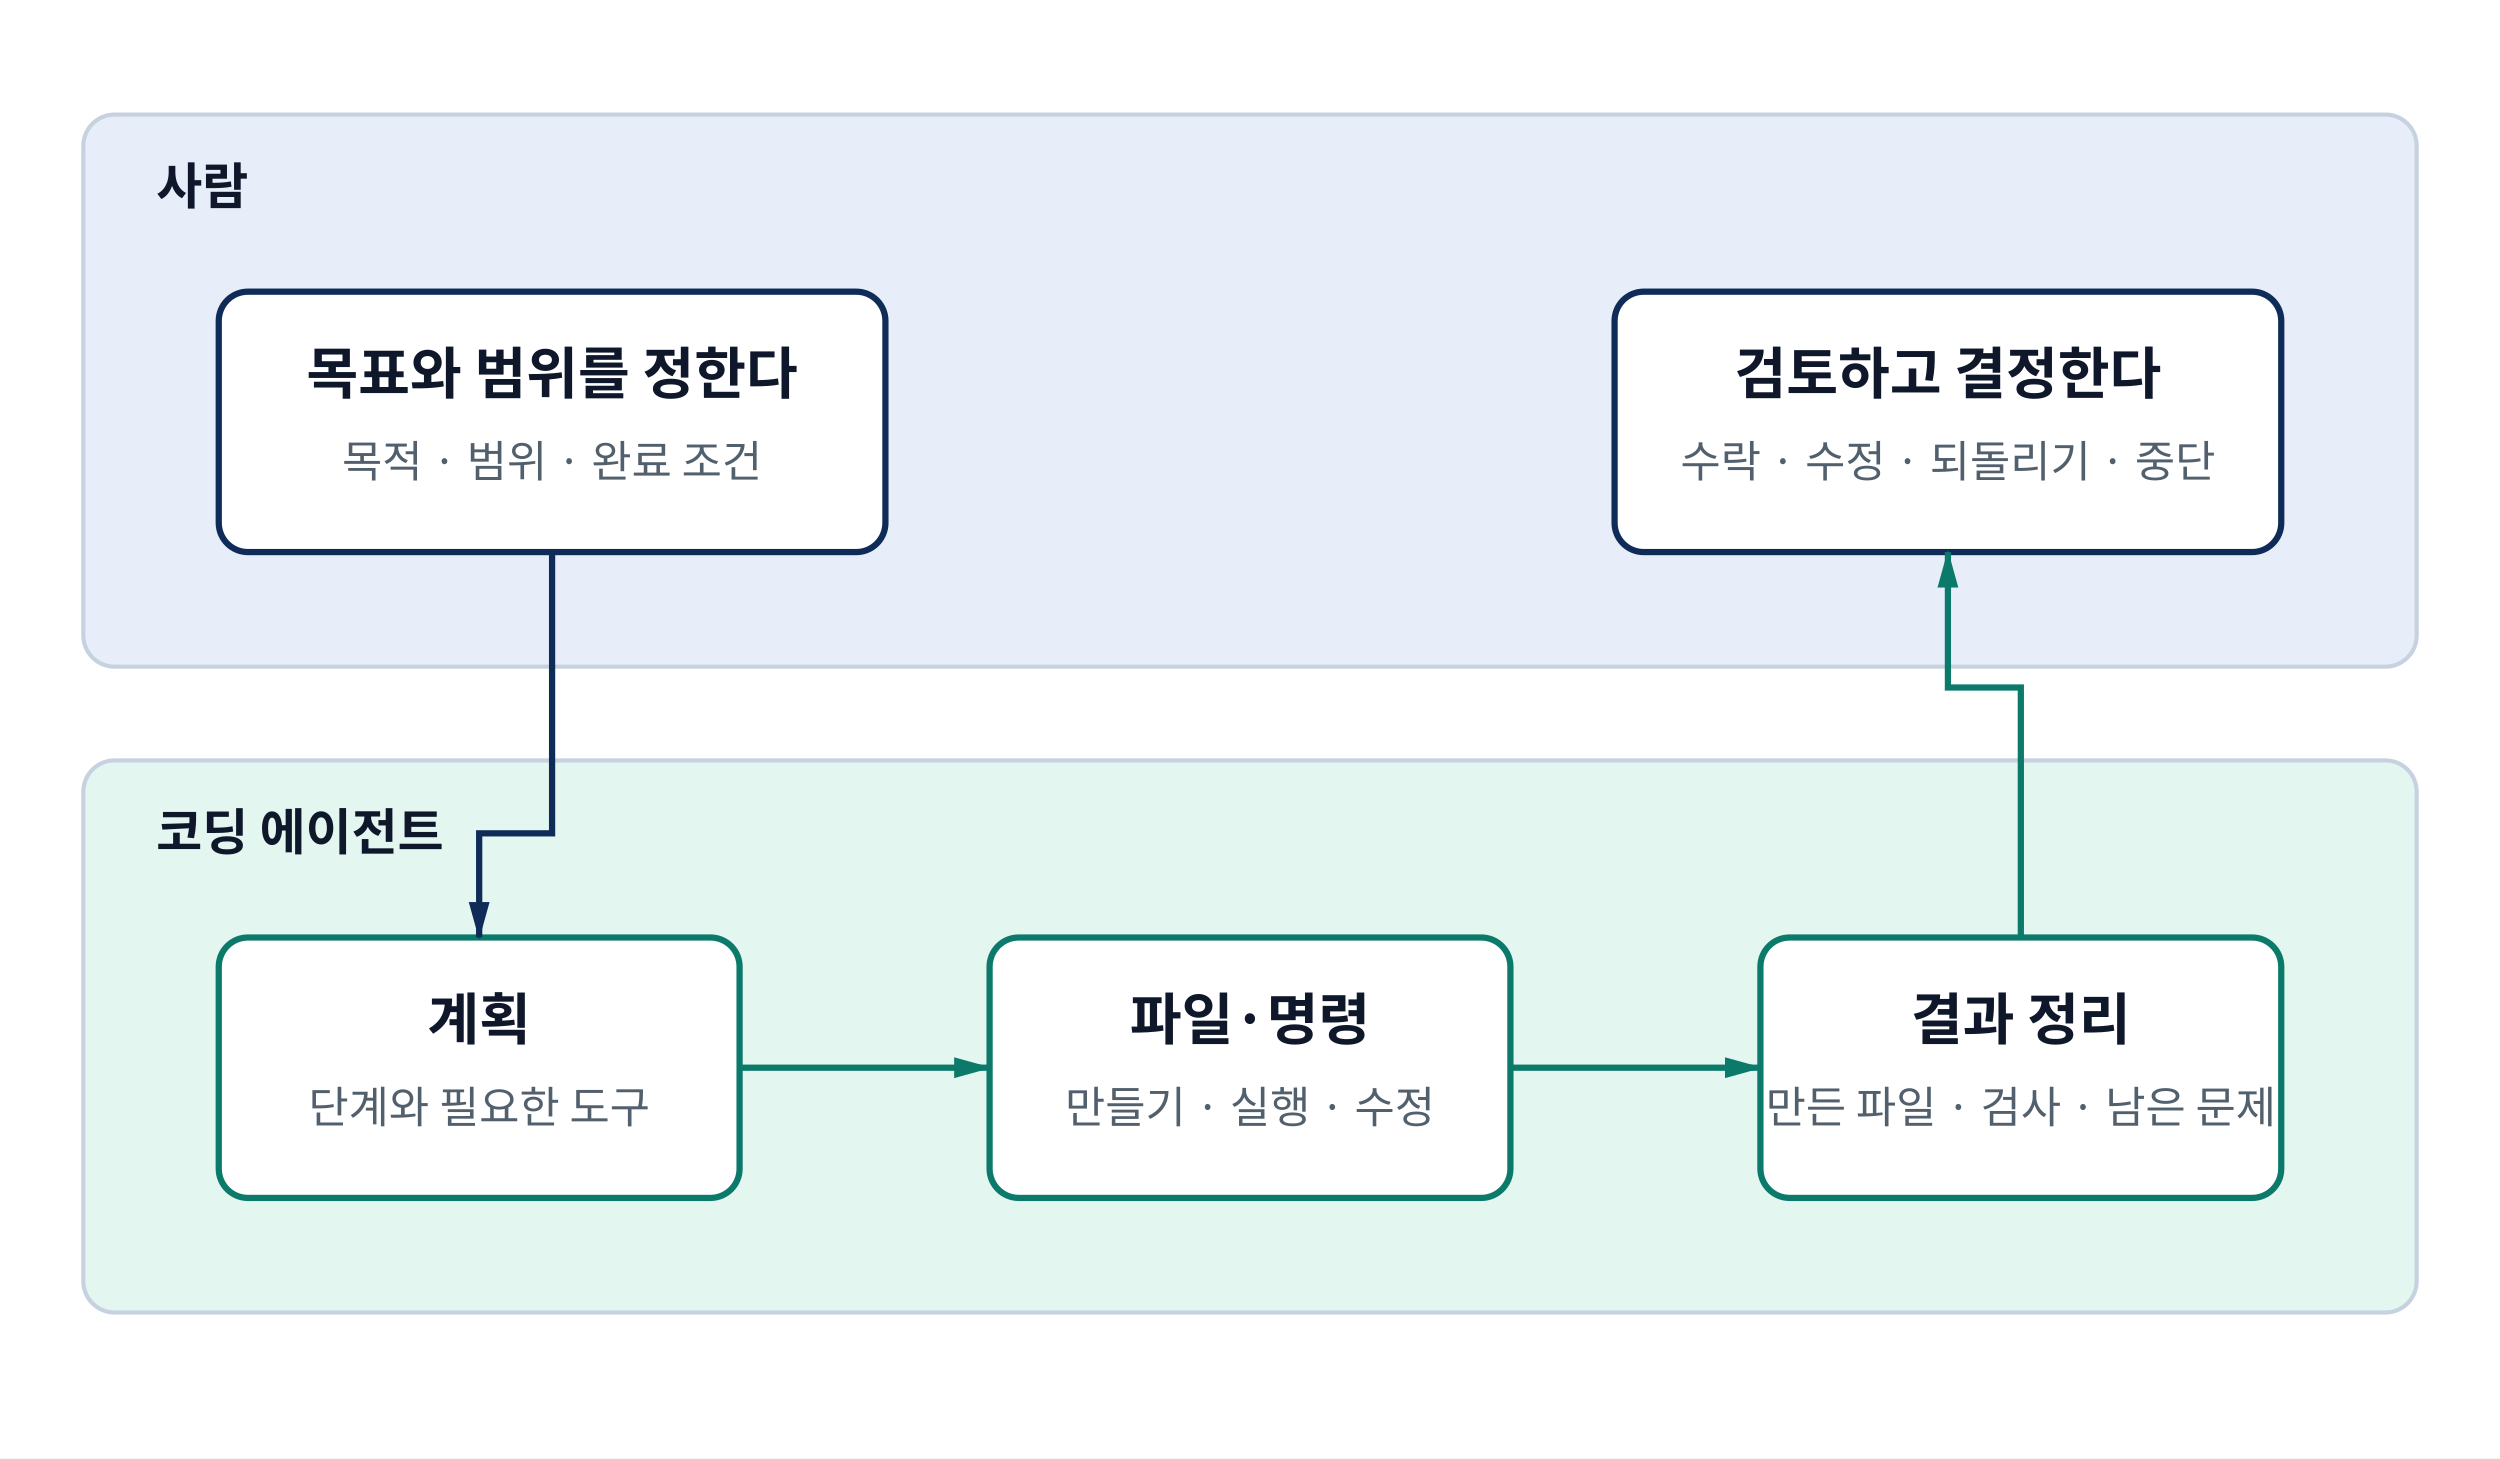
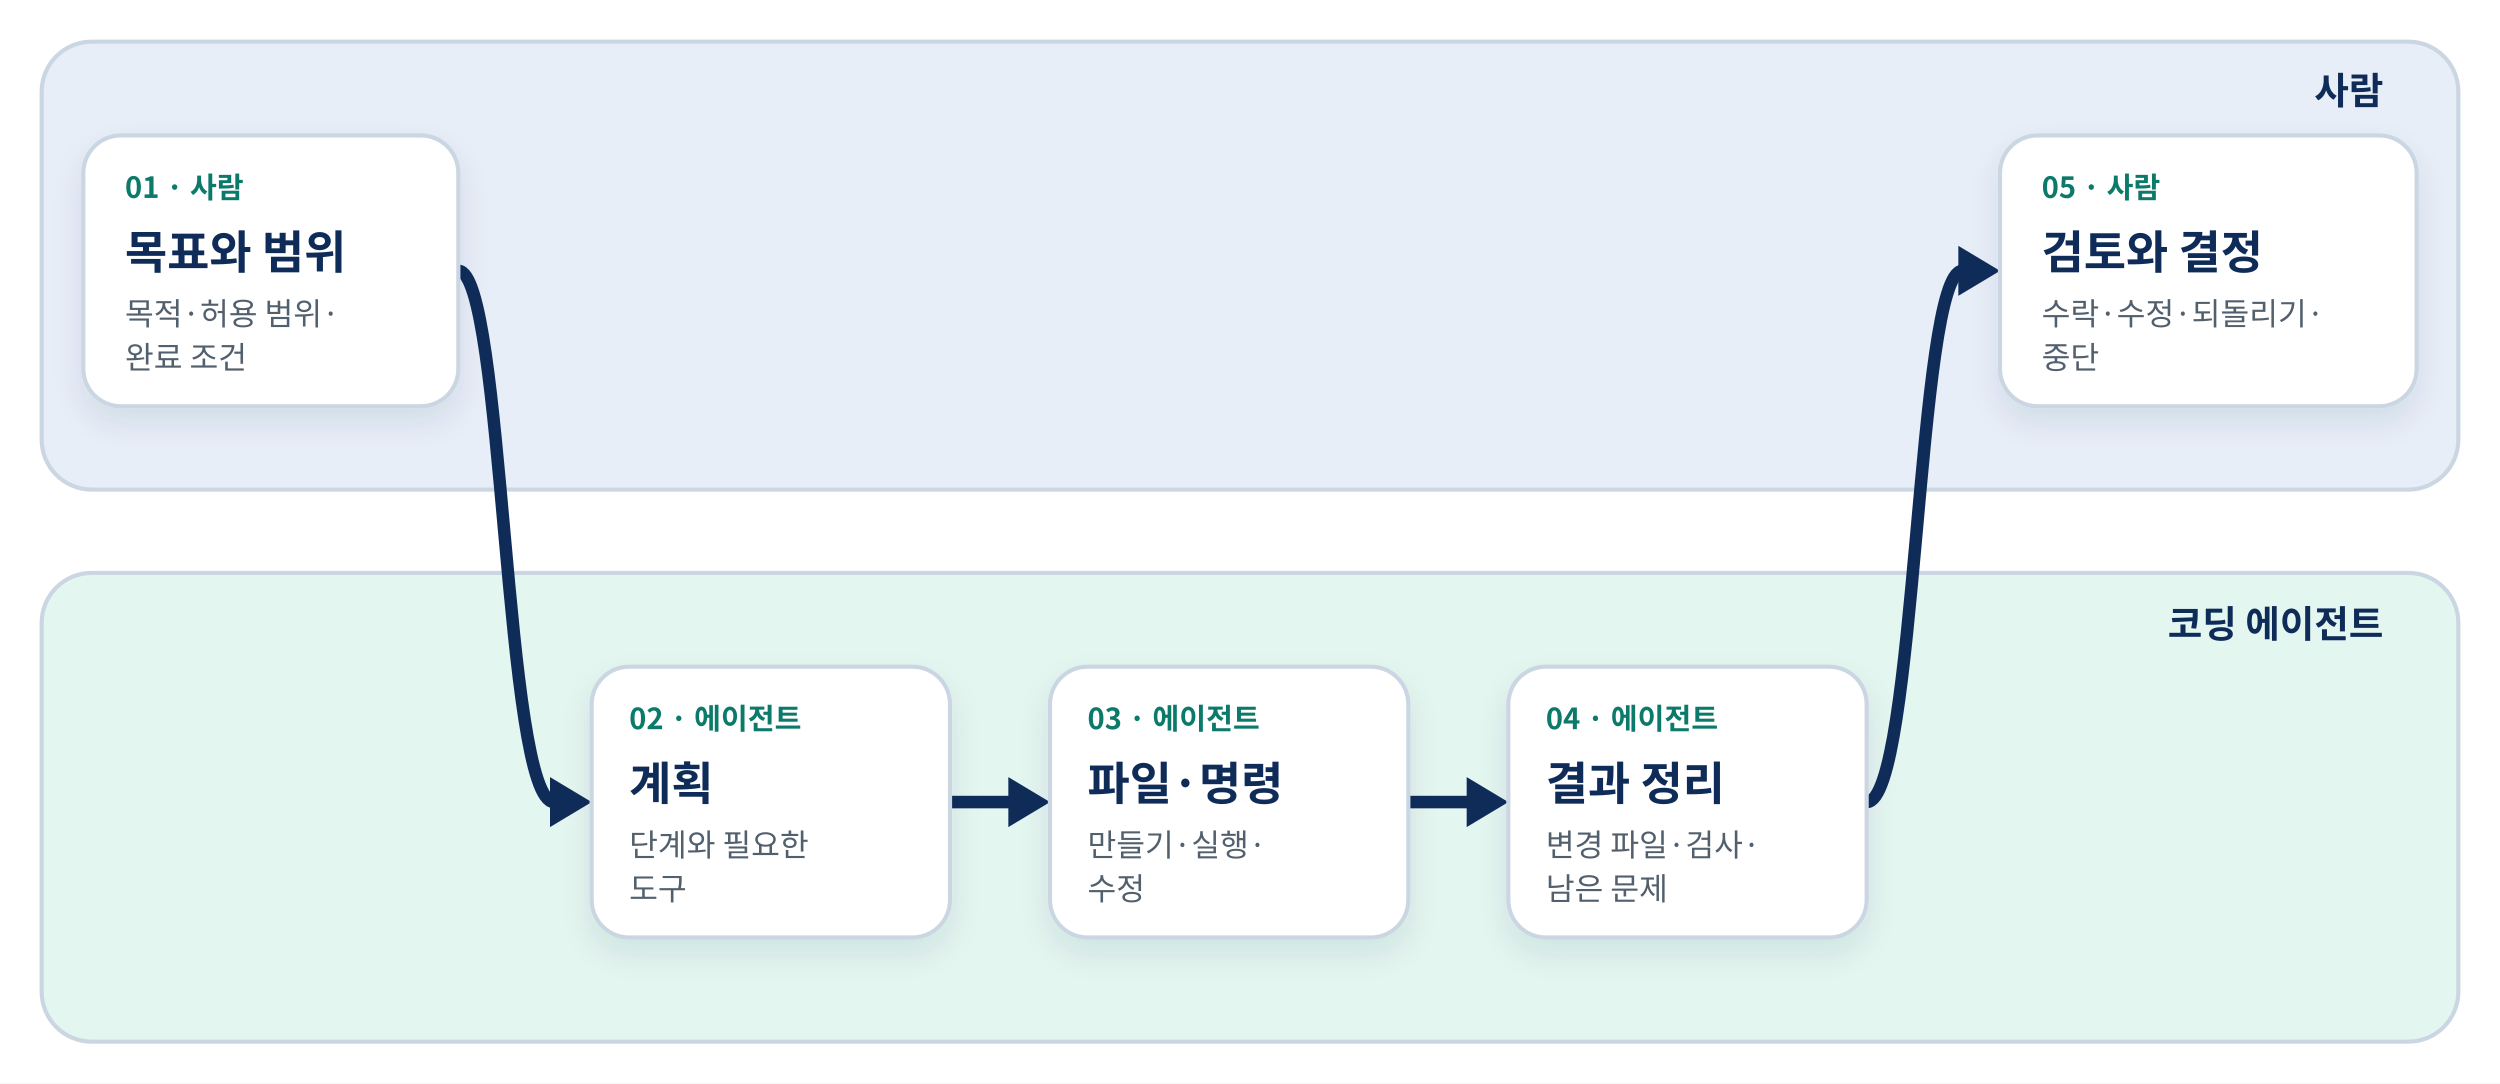
- <svg xmlns="http://www.w3.org/2000/svg" viewBox="0 0 1200 700" role="img" aria-labelledby="title desc">
+ <svg xmlns="http://www.w3.org/2000/svg" viewBox="0 0 1200 520" role="img" aria-labelledby="title desc">
  <defs>
-     <marker id="arrow" markerUnits="userSpaceOnUse" viewBox="0 0 18 10" refX="17" refY="5" markerWidth="18" markerHeight="10" orient="auto">
-       <path d="M0 0L18 5L0 10Z" fill="context-stroke" />
-     </marker>
-     <style>
-       text{font-family:"Noto Sans CJK KR","Noto Sans KR",sans-serif;fill:#0F172A;font-weight:400}
-       .lane-human{fill:#E7EEF9;stroke:#C7D2E1;stroke-width:2}
-       .lane-agent{fill:#E4F6F0;stroke:#C7D2E1;stroke-width:2}
-       .human{fill:#FFFFFF;stroke:#0F2C59;stroke-width:3}
-       .agent{fill:#FFFFFF;stroke:#0B7A6A;stroke-width:3}
-       .lane{font-size:24px;font-weight:700}
-       .label{font-size:27px;font-weight:700}
-       .small{font-size:21px;fill:#52606D}
-       .human-line{fill:none;stroke:#0F2C59;stroke-width:3;marker-end:url(#arrow)}
-       .agent-line{fill:none;stroke:#0B7A6A;stroke-width:3;marker-end:url(#arrow)}
-     </style>
+     <filter id="shadow" x="-16%" y="-16%" width="132%" height="148%">
+       <feDropShadow dx="0" dy="7" stdDeviation="7" flood-color="#0F2C59" flood-opacity=".10" />
+     </filter>
+     <style>text{font-family:"Noto Sans CJK KR","Noto Sans KR",sans-serif}.lane{stroke:#CBD6E3;stroke-width:2}.human-bg{fill:#E8EEF8}.agent-bg{fill:#E4F6F0}.card{fill:#fff;stroke:#CBD6E3;stroke-width:2;filter:url(#shadow)}.tag{fill:#0B7A6A;font-size:14px;font-weight:700}.name{fill:#0F2C59;font-size:22px;font-weight:700}.body{fill:#52606D;font-size:15px}.lane-name{fill:#0F2C59;font-size:18px;font-weight:700}.shaft{fill:none;stroke:#0F2C59;stroke-width:6;stroke-linecap:round;stroke-linejoin:round}.head{fill:#0F2C59}</style>
  </defs>
-   <rect width="1200" height="700" fill="#FFFFFF" />
-   <rect class="lane-human" x="40" y="55" width="1120" height="265" rx="15" />
-   <rect class="lane-agent" x="40" y="365" width="1120" height="265" rx="15" />
-   <text class="lane" x="75" y="98" fill="#0F2C59">사람</text>
-   <text class="lane" x="75" y="408" fill="#0B7A6A">코딩 에이전트</text>
-   <rect class="human" x="105" y="140" width="320" height="125" rx="14" />
-   <text class="label" x="265" y="189" text-anchor="middle">목표와 범위를 정한다</text>
-   <text class="small" x="265" y="229" text-anchor="middle">목적 · 범위 · 완료 조건</text>
-   <rect class="agent" x="105" y="450" width="250" height="125" rx="14" />
-   <rect class="agent" x="475" y="450" width="250" height="125" rx="14" />
-   <rect class="agent" x="845" y="450" width="250" height="125" rx="14" />
-   <text class="label" x="230" y="499" text-anchor="middle">계획</text>
-   <text class="small" x="230" y="539" text-anchor="middle">단계와 필요한 도구</text>
-   <text class="label" x="600" y="499" text-anchor="middle">파일·명령</text>
-   <text class="small" x="600" y="539" text-anchor="middle">만들기 · 실행 · 수정</text>
-   <text class="label" x="970" y="499" text-anchor="middle">결과 정리</text>
-   <text class="small" x="970" y="539" text-anchor="middle">만든 파일 · 검사 · 남은 문제</text>
-   <rect class="human" x="775" y="140" width="320" height="125" rx="14" />
-   <text class="label" x="935" y="189" text-anchor="middle">검토하고 결정한다</text>
-   <text class="small" x="935" y="229" text-anchor="middle">수락 · 수정 · 되돌리기 · 중단</text>
-   <path class="human-line" d="M265 265V400H230V450" />
-   <path class="agent-line" d="M355 512.5H475" />
-   <path class="agent-line" d="M725 512.5H845" />
-   <path class="agent-line" d="M970 450V330H935V265" />
+   <rect width="1200" height="520" fill="#fff" />
+   <rect class="lane human-bg" x="20" y="20" width="1160" height="215" rx="24" />
+   <rect class="lane agent-bg" x="20" y="275" width="1160" height="225" rx="24" />
+   <text class="lane-name" x="1144" y="50" text-anchor="end">사람</text>
+   <text class="lane-name" x="1144" y="306" text-anchor="end" fill="#0B7A6A">코딩 에이전트</text>
+   <path class="shaft" d="M220 130C242 130 242 385 266 385" />
+   <path class="head" d="M284 385L264 373V397Z" />
+   <path class="shaft" d="M456 385H486" />
+   <path class="head" d="M504 385L484 373V397Z" />
+   <path class="shaft" d="M676 385H706" />
+   <path class="head" d="M724 385L704 373V397Z" />
+   <path class="shaft" d="M896 385C920 385 920 130 942 130" />
+   <path class="head" d="M960 130L940 118V142Z" />
+   <g transform="translate(40 65)">
+     <rect class="card" width="180" height="130" rx="18" />
+     <text class="tag" x="20" y="30">01 · 사람</text>
+     <text class="name" x="20" y="64">목표와 범위</text>
+     <text class="body" x="20" y="91">
+       <tspan x="20">목적·허용 범위·</tspan>
+       <tspan x="20" dy="21">완료 조건</tspan>
+     </text>
+   </g>
+   <g transform="translate(284 320)">
+     <rect class="card" width="172" height="130" rx="18" />
+     <text class="tag" x="18" y="30">02 · 에이전트</text>
+     <text class="name" x="18" y="64">계획</text>
+     <text class="body" x="18" y="91">
+       <tspan x="18">단계와 필요한</tspan>
+       <tspan x="18" dy="21">도구</tspan>
+     </text>
+   </g>
+   <g transform="translate(504 320)">
+     <rect class="card" width="172" height="130" rx="18" />
+     <text class="tag" x="18" y="30">03 · 에이전트</text>
+     <text class="name" x="18" y="64">파일·명령</text>
+     <text class="body" x="18" y="91">
+       <tspan x="18">만들기·실행·</tspan>
+       <tspan x="18" dy="21">수정</tspan>
+     </text>
+   </g>
+   <g transform="translate(724 320)">
+     <rect class="card" width="172" height="130" rx="18" />
+     <text class="tag" x="18" y="30">04 · 에이전트</text>
+     <text class="name" x="18" y="64">결과 정리</text>
+     <text class="body" x="18" y="91">
+       <tspan x="18">변경 파일·검사·</tspan>
+       <tspan x="18" dy="21">남은 문제</tspan>
+     </text>
+   </g>
+   <g transform="translate(960 65)">
+     <rect class="card" width="200" height="130" rx="18" />
+     <text class="tag" x="20" y="30">05 · 사람</text>
+     <text class="name" x="20" y="64">검토와 결정</text>
+     <text class="body" x="20" y="91">
+       <tspan x="20">수락·수정·되돌리기·</tspan>
+       <tspan x="20" dy="21">중단</tspan>
+     </text>
+   </g>
</svg>
